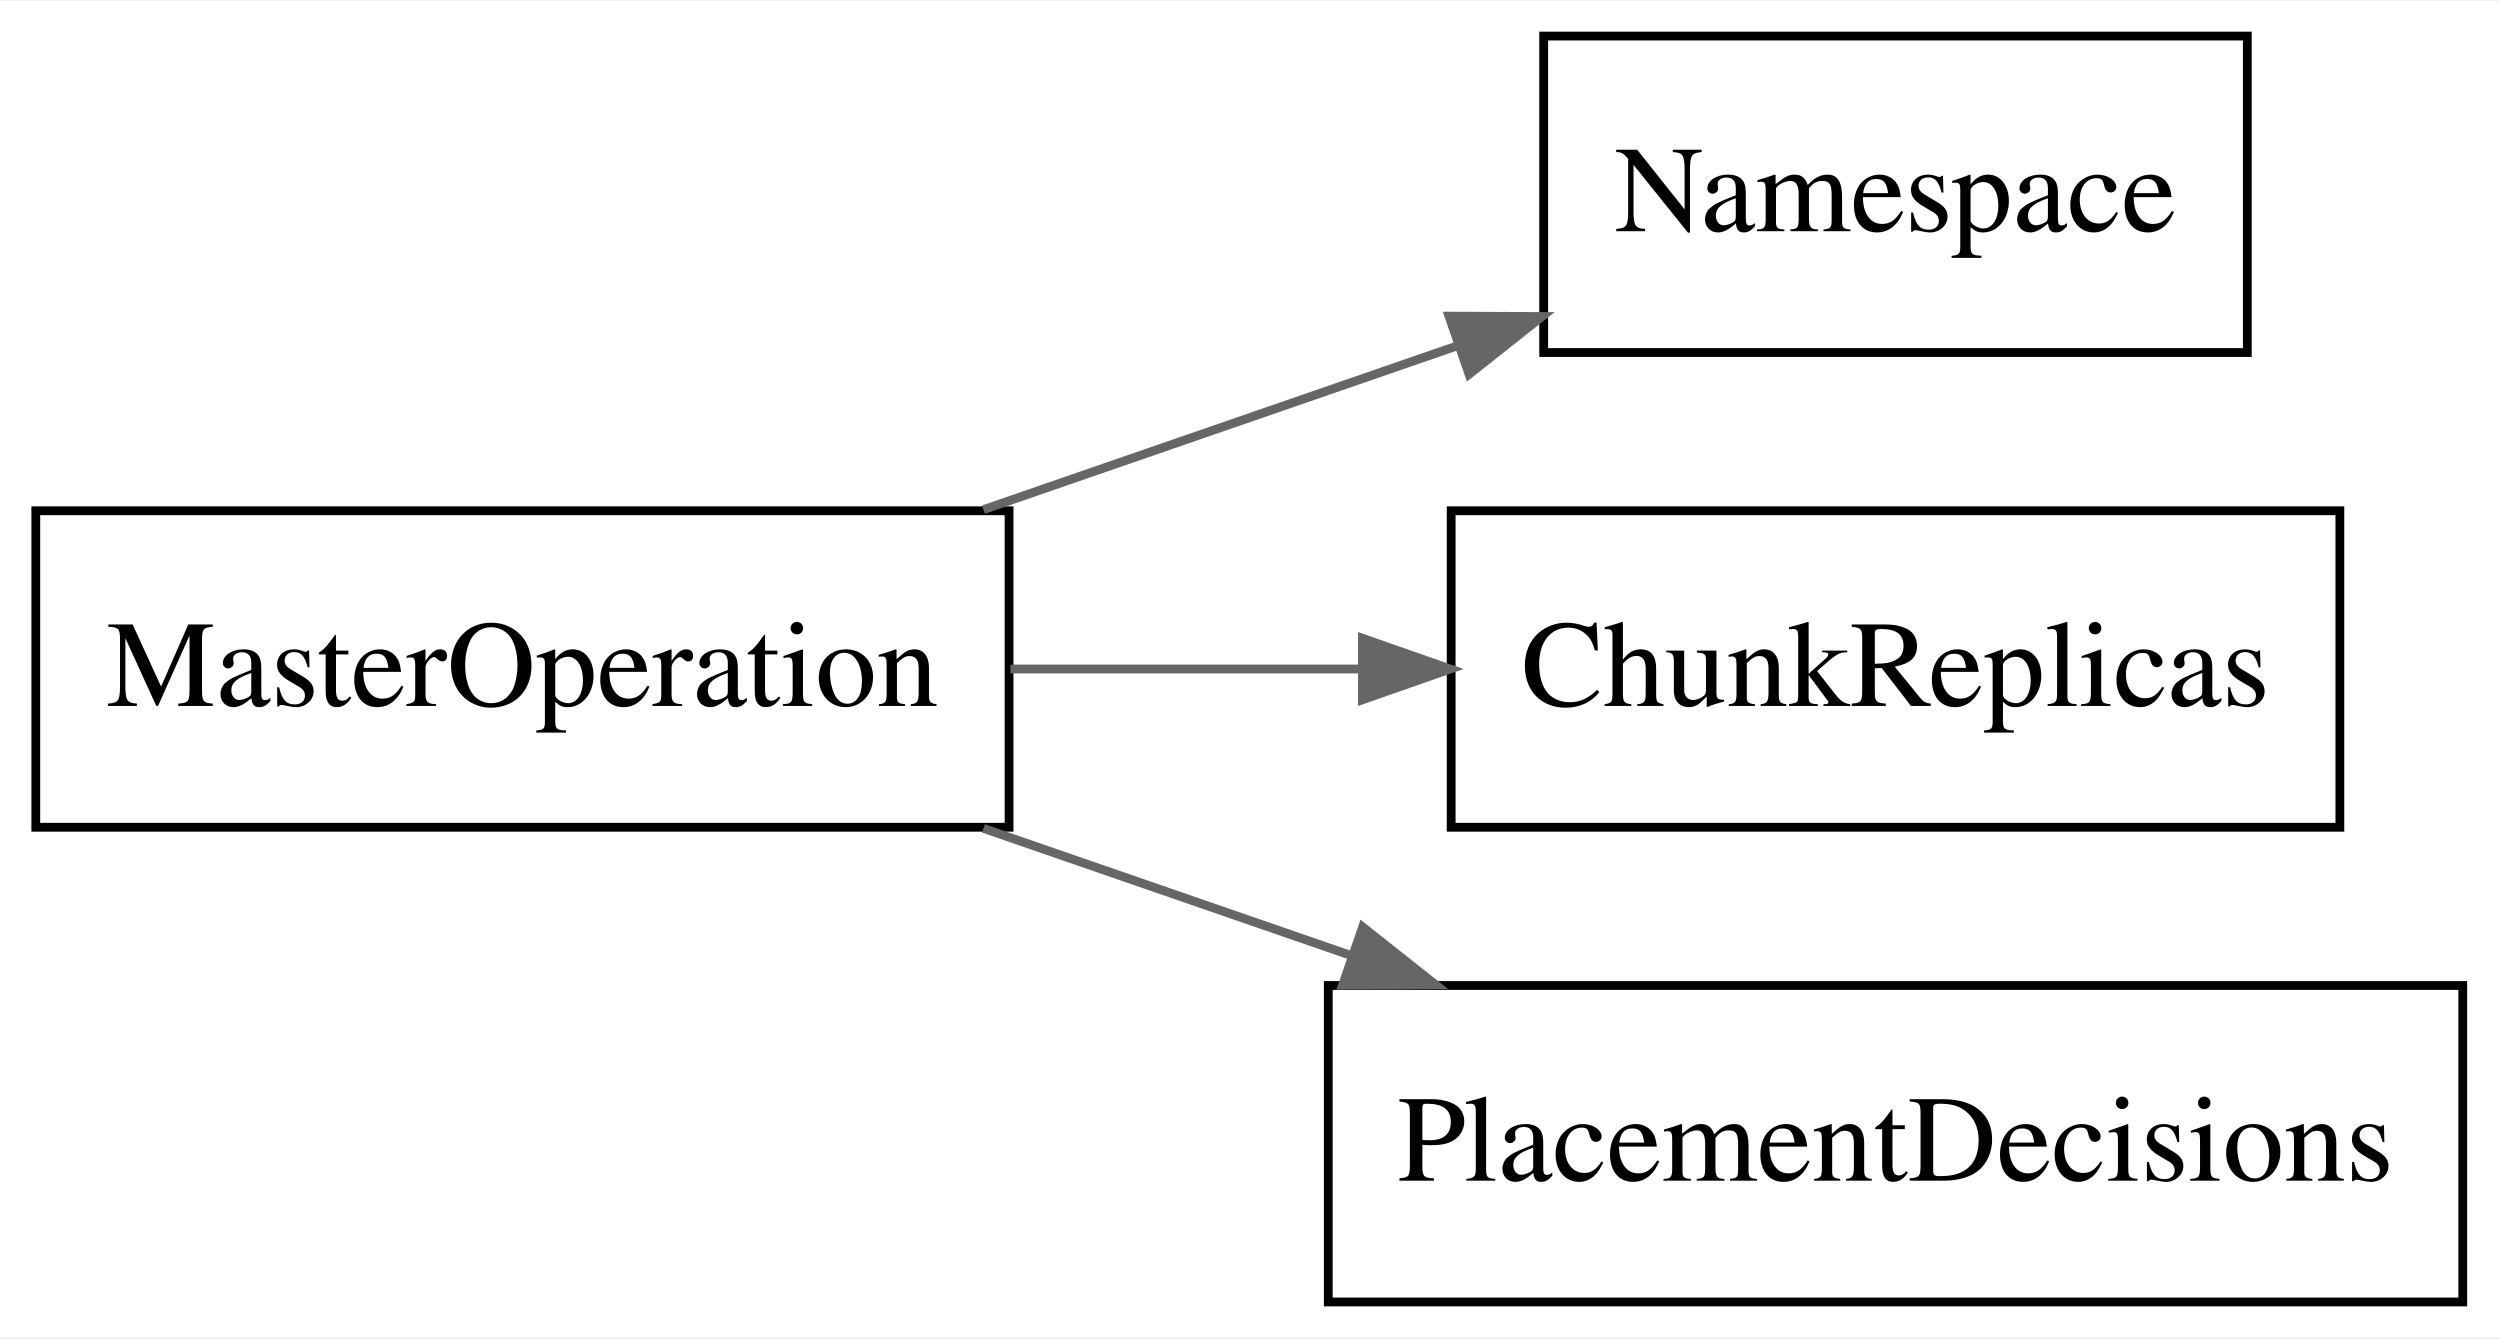
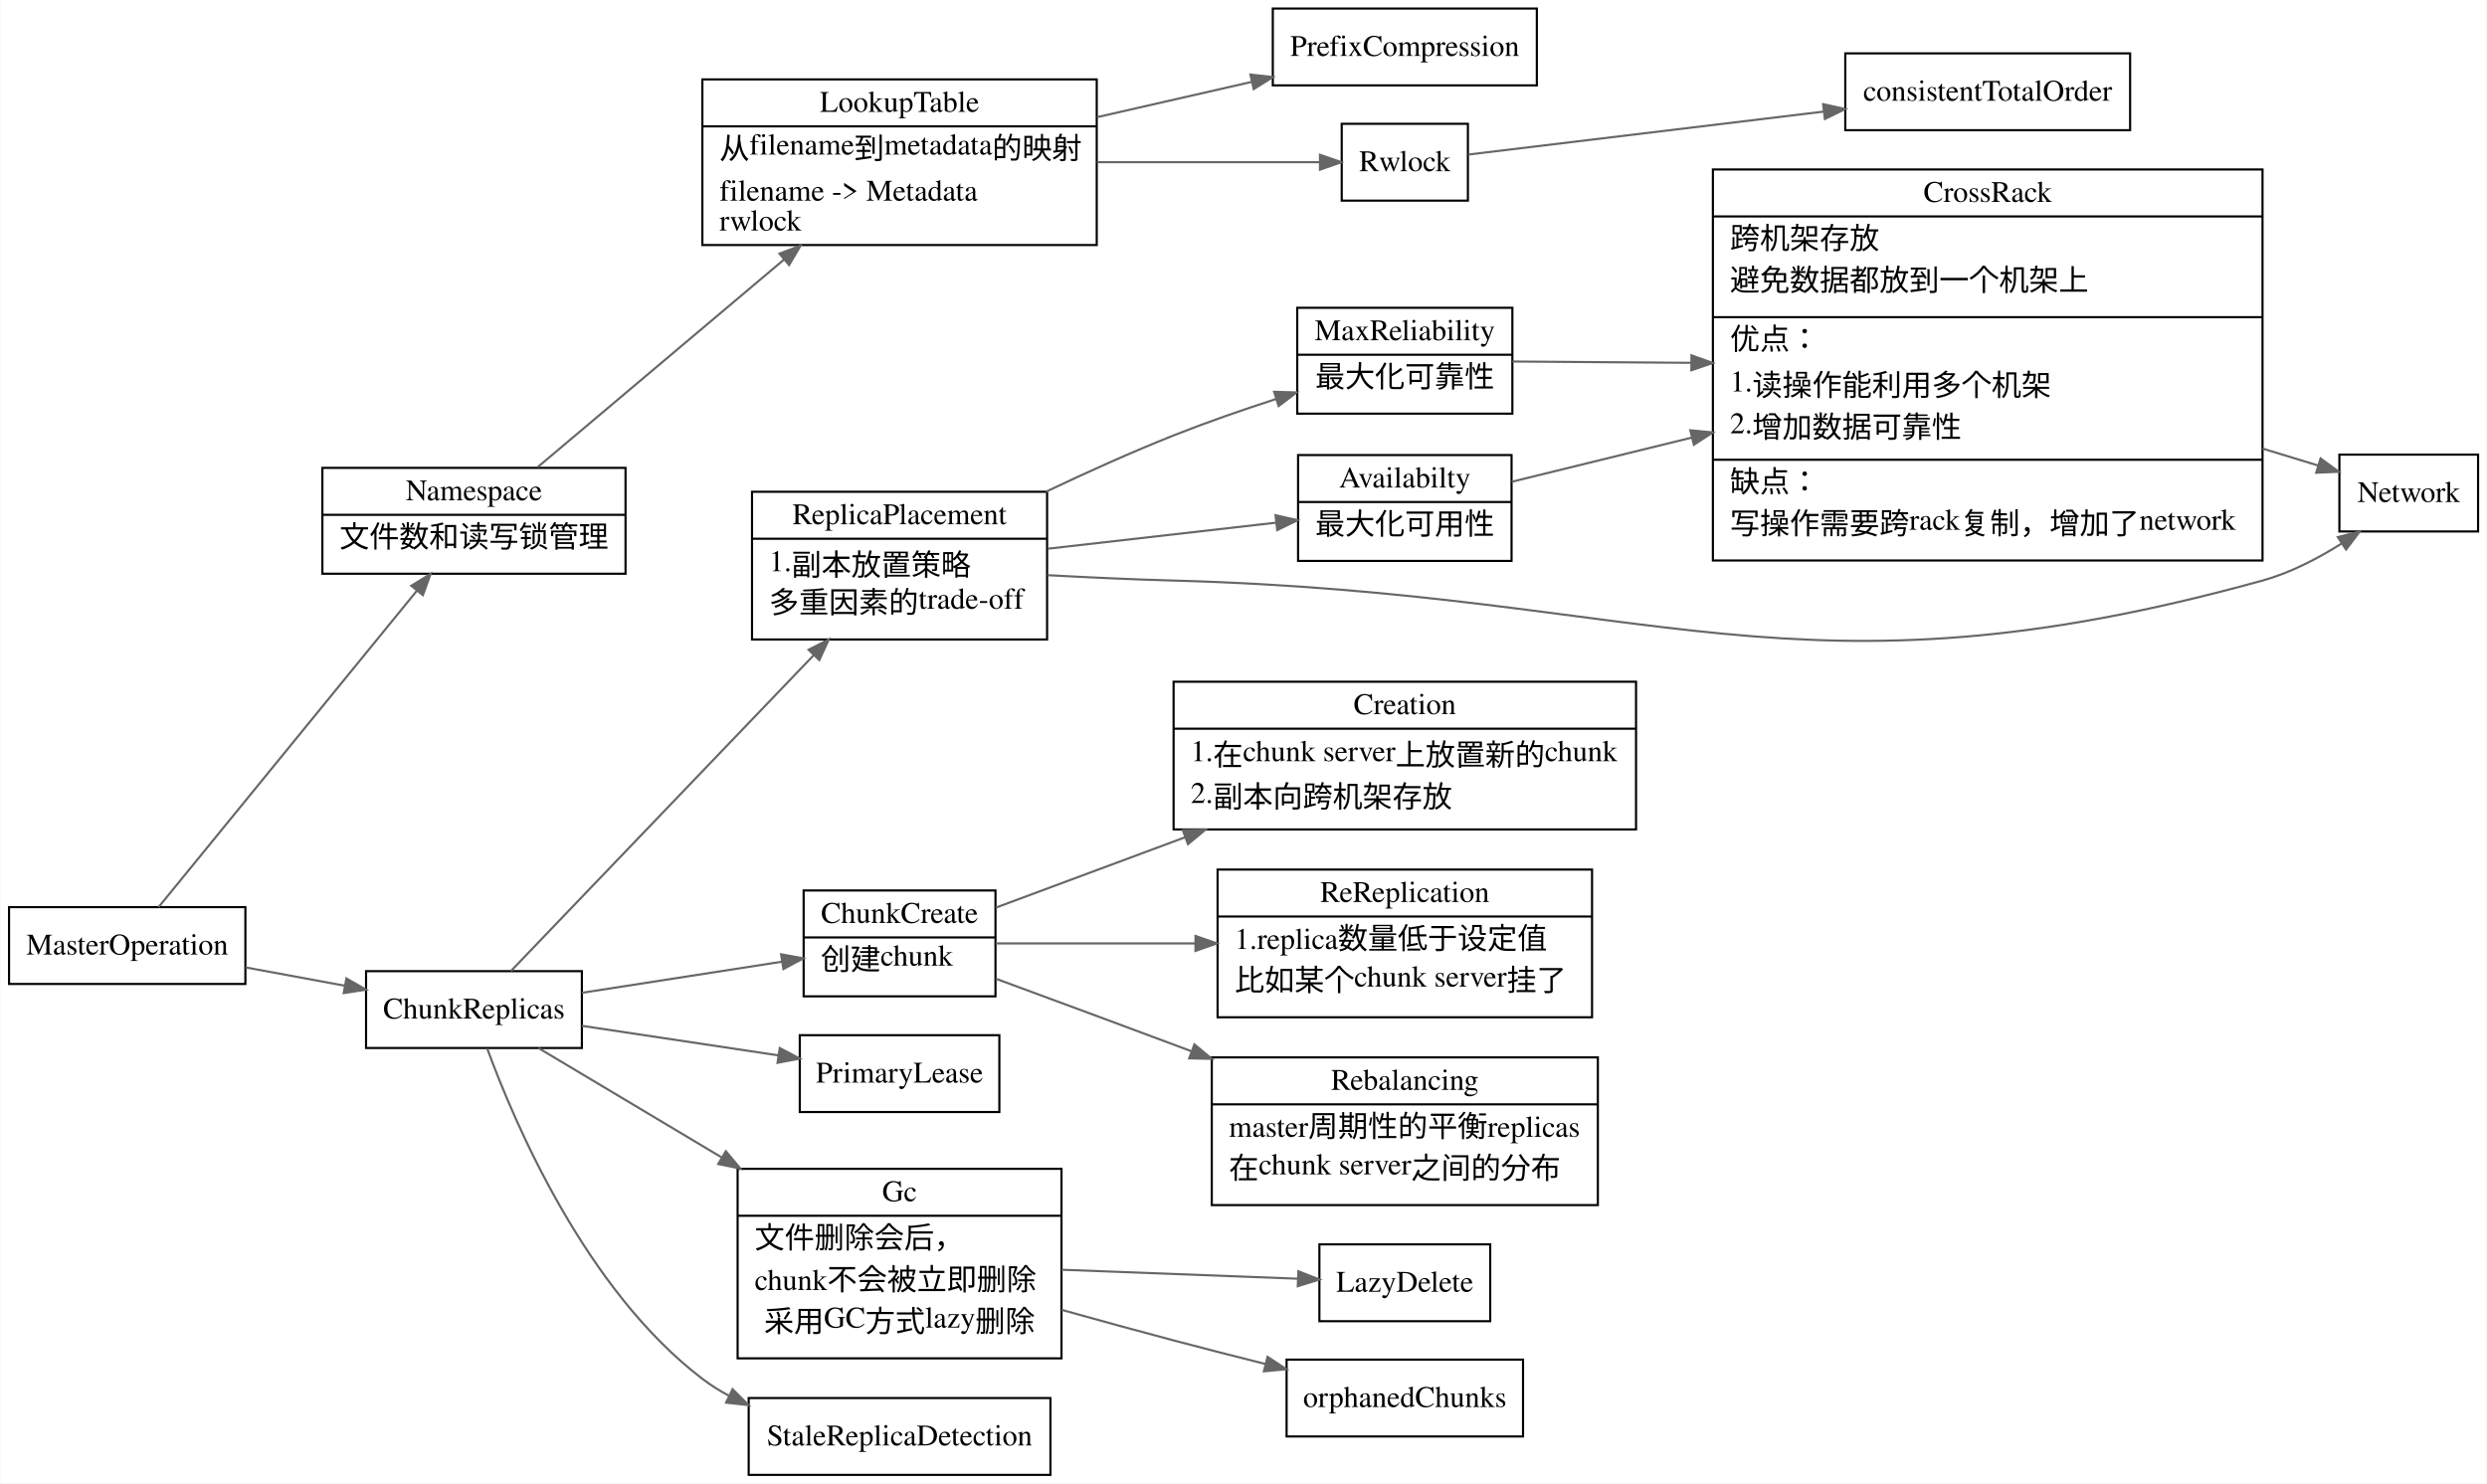
- <svg xmlns="http://www.w3.org/2000/svg" width="284pt" height="152pt" viewBox="0.00 0.00 284.38 152.00">
-   <g id="graph0" class="graph" transform="scale(1 1) rotate(0) translate(4 148)">
-     <polygon fill="#ffffff" stroke="transparent" points="-4,4 -4,-148 280.38,-148 280.38,4 -4,4" />
+ <svg xmlns="http://www.w3.org/2000/svg" width="1165pt" height="695pt" viewBox="0.00 0.00 1164.67 695.00">
+   <g id="graph0" class="graph" transform="scale(1 1) rotate(0) translate(4 691)">
+     <polygon fill="#ffffff" stroke="transparent" points="-4,4 -4,-691 1160.667,-691 1160.667,4 -4,4" />
    <g id="node1" class="node">
-       <polygon fill="none" stroke="#000000" points="110.783,-90 .072,-90 .072,-54 110.783,-54 110.783,-90" />
-       <text text-anchor="middle" x="55.428" y="-67.8" font-family="Times,serif" font-size="14.00" fill="#000000">MasterOperation</text>
+       <polygon fill="none" stroke="#000000" points="110.783,-266 .072,-266 .072,-230 110.783,-230 110.783,-266" />
+       <text text-anchor="middle" x="55.428" y="-243.8" font-family="Times,serif" font-size="14.00" fill="#000000">MasterOperation</text>
    </g>
    <g id="node2" class="node">
-       <polygon fill="none" stroke="#000000" points="251.637,-144 171.599,-144 171.599,-108 251.637,-108 251.637,-144" />
-       <text text-anchor="middle" x="211.618" y="-121.8" font-family="Times,serif" font-size="14.00" fill="#000000">Namespace</text>
+       <polygon fill="none" stroke="#000000" points="146.856,-422.2 146.856,-471.8 288.856,-471.8 288.856,-422.2 146.856,-422.2" />
+       <text text-anchor="middle" x="217.856" y="-456.6" font-family="Times,serif" font-size="14.00" fill="#000000">Namespace</text>
+       <polyline fill="none" stroke="#000000" points="146.856,-449.8 288.856,-449.8 " />
+       <text text-anchor="middle" x="217.856" y="-434.6" font-family="Times,serif" font-size="14.00" fill="#000000">文件数和读写锁管理</text>
    </g>
    <g id="edge1" class="edge">
-       <path fill="none" stroke="#666666" d="M107.871,-90.131C125.207,-96.125 144.439,-102.774 161.589,-108.703" />
-       <polygon fill="#666666" stroke="#666666" points="160.821,-112.141 171.416,-112.101 163.108,-105.525 160.821,-112.141" />
+       <path fill="none" stroke="#666666" d="M70.129,-266.011C97.493,-299.537 156.598,-371.95 191.178,-414.316" />
+       <polygon fill="#666666" stroke="#666666" points="188.509,-416.581 197.544,-422.115 193.932,-412.155 188.509,-416.581" />
    </g>
    <g id="node3" class="node">
-       <polygon fill="none" stroke="#000000" points="262.164,-90 161.072,-90 161.072,-54 262.164,-54 262.164,-90" />
-       <text text-anchor="middle" x="211.618" y="-67.8" font-family="Times,serif" font-size="14.00" fill="#000000">ChunkReplicas</text>
+       <polygon fill="none" stroke="#000000" points="268.401,-236 167.31,-236 167.31,-200 268.401,-200 268.401,-236" />
+       <text text-anchor="middle" x="217.856" y="-213.8" font-family="Times,serif" font-size="14.00" fill="#000000">ChunkReplicas</text>
    </g>
    <g id="edge2" class="edge">
-       <path fill="none" stroke="#666666" d="M110.934,-72C123.803,-72 137.567,-72 150.656,-72" />
-       <polygon fill="#666666" stroke="#666666" points="150.978,-75.5 160.978,-72 150.978,-68.5 150.978,-75.5" />
+       <path fill="none" stroke="#666666" d="M110.872,-237.76C125.874,-234.989 142.185,-231.976 157.446,-229.157" />
+       <polygon fill="#666666" stroke="#666666" points="158.1,-232.596 167.298,-227.338 156.829,-225.712 158.1,-232.596" />
    </g>
    <g id="node4" class="node">
-       <polygon fill="none" stroke="#000000" points="276.143,-36 147.092,-36 147.092,0 276.143,0 276.143,-36" />
-       <text text-anchor="middle" x="211.618" y="-13.8" font-family="Times,serif" font-size="14.00" fill="#000000">PlacementDecisions</text>
+       <polygon fill="none" stroke="#000000" points="324.856,-576.2 324.856,-653.8 509.587,-653.8 509.587,-576.2 324.856,-576.2" />
+       <text text-anchor="middle" x="417.221" y="-638.6" font-family="Times,serif" font-size="14.00" fill="#000000">LookupTable</text>
+       <polyline fill="none" stroke="#000000" points="324.856,-631.8 509.587,-631.8 " />
+       <text text-anchor="start" x="332.856" y="-616.6" font-family="Times,serif" font-size="14.00" fill="#000000">从filename到metadata的映射</text>
+       <text text-anchor="start" x="332.856" y="-597" font-family="Times,serif" font-size="14.00" fill="#000000"> filename -&gt; Metadata</text>
+       <text text-anchor="start" x="332.856" y="-583" font-family="Times,serif" font-size="14.00" fill="#000000"> rwlock</text>
    </g>
    <g id="edge3" class="edge">
-       <path fill="none" stroke="#666666" d="M107.871,-53.869C121.336,-49.213 135.946,-44.162 149.835,-39.36" />
-       <polygon fill="#666666" stroke="#666666" points="151.005,-42.659 159.313,-36.084 148.718,-36.043 151.005,-42.659" />
+       <path fill="none" stroke="#666666" d="M247.702,-472.151C278.126,-497.788 325.991,-538.123 363.112,-569.404" />
+       <polygon fill="#666666" stroke="#666666" points="360.958,-572.165 370.86,-575.933 365.468,-566.812 360.958,-572.165" />
+     </g>
+     <g id="node8" class="node">
+       <polygon fill="none" stroke="#000000" points="348.111,-391.4 348.111,-460.6 486.331,-460.6 486.331,-391.4 348.111,-391.4" />
+       <text text-anchor="middle" x="417.221" y="-445.4" font-family="Times,serif" font-size="14.00" fill="#000000">ReplicaPlacement</text>
+       <polyline fill="none" stroke="#000000" points="348.111,-438.6 486.331,-438.6 " />
+       <text text-anchor="start" x="356.111" y="-423.4" font-family="Times,serif" font-size="14.00" fill="#000000">1.副本放置策略</text>
+       <text text-anchor="start" x="356.111" y="-403.8" font-family="Times,serif" font-size="14.00" fill="#000000"> 多重因素的trade-off</text>
+     </g>
+     <g id="edge7" class="edge">
+       <path fill="none" stroke="#666666" d="M235.199,-236.095C266.608,-268.864 333.664,-338.824 377.031,-384.069" />
+       <polygon fill="#666666" stroke="#666666" points="374.596,-386.587 384.043,-391.385 379.65,-381.744 374.596,-386.587" />
+     </g>
+     <g id="node9" class="node">
+       <polygon fill="none" stroke="#000000" points="372.287,-224.2 372.287,-273.8 462.156,-273.8 462.156,-224.2 372.287,-224.2" />
+       <text text-anchor="middle" x="417.221" y="-258.6" font-family="Times,serif" font-size="14.00" fill="#000000">ChunkCreate</text>
+       <polyline fill="none" stroke="#000000" points="372.287,-251.8 462.156,-251.8 " />
+       <text text-anchor="start" x="380.287" y="-236.6" font-family="Times,serif" font-size="14.00" fill="#000000">创建chunk</text>
+     </g>
+     <g id="edge8" class="edge">
+       <path fill="none" stroke="#666666" d="M268.422,-225.863C297.006,-230.307 332.774,-235.869 362.078,-240.426" />
+       <polygon fill="#666666" stroke="#666666" points="361.732,-243.914 372.151,-241.992 362.807,-236.997 361.732,-243.914" />
+     </g>
+     <g id="node10" class="node">
+       <polygon fill="none" stroke="#000000" points="463.967,-206 370.476,-206 370.476,-170 463.967,-170 463.967,-206" />
+       <text text-anchor="middle" x="417.221" y="-183.8" font-family="Times,serif" font-size="14.00" fill="#000000">PrimaryLease</text>
+     </g>
+     <g id="edge9" class="edge">
+       <path fill="none" stroke="#666666" d="M268.422,-210.391C296.49,-206.167 331.485,-200.901 360.485,-196.538" />
+       <polygon fill="#666666" stroke="#666666" points="361.103,-199.984 370.471,-195.035 360.061,-193.062 361.103,-199.984" />
+     </g>
+     <g id="node11" class="node">
+       <polygon fill="none" stroke="#000000" points="341.364,-54.6 341.364,-143.4 493.078,-143.4 493.078,-54.6 341.364,-54.6" />
+       <text text-anchor="middle" x="417.221" y="-128.2" font-family="Times,serif" font-size="14.00" fill="#000000">Gc</text>
+       <polyline fill="none" stroke="#000000" points="341.364,-121.4 493.078,-121.4 " />
+       <text text-anchor="start" x="349.364" y="-106.2" font-family="Times,serif" font-size="14.00" fill="#000000">文件删除会后，</text>
+       <text text-anchor="start" x="349.364" y="-86.6" font-family="Times,serif" font-size="14.00" fill="#000000"> chunk不会被立即删除</text>
+       <text text-anchor="middle" x="417.221" y="-67" font-family="Times,serif" font-size="14.00" fill="#000000"> 采用GC方式lazy删除</text>
+     </g>
+     <g id="edge10" class="edge">
+       <path fill="none" stroke="#666666" d="M248.135,-199.927C270.938,-186.316 303.36,-166.963 333.723,-148.839" />
+       <polygon fill="#666666" stroke="#666666" points="335.851,-151.645 342.644,-143.515 332.263,-145.635 335.851,-151.645" />
+     </g>
+     <g id="node12" class="node">
+       <polygon fill="none" stroke="#000000" points="487.894,-36 346.548,-36 346.548,0 487.894,0 487.894,-36" />
+       <text text-anchor="middle" x="417.221" y="-13.8" font-family="Times,serif" font-size="14.00" fill="#000000">StaleReplicaDetection</text>
+     </g>
+     <g id="edge11" class="edge">
+       <path fill="none" stroke="#666666" d="M224.051,-199.775C237.002,-164.451 270.341,-86.497 324.856,-45 328.723,-42.056 332.904,-39.432 337.279,-37.094" />
+       <polygon fill="#666666" stroke="#666666" points="338.98,-40.16 346.489,-32.685 335.957,-33.846 338.98,-40.16" />
+     </g>
+     <g id="node5" class="node">
+       <polygon fill="none" stroke="#000000" points="715.739,-687 592.062,-687 592.062,-651 715.739,-651 715.739,-687" />
+       <text text-anchor="middle" x="653.901" y="-664.8" font-family="Times,serif" font-size="14.00" fill="#000000">PrefixCompression</text>
+     </g>
+     <g id="edge4" class="edge">
+       <path fill="none" stroke="#666666" d="M509.745,-636.11C533.801,-641.598 559.353,-647.428 582.158,-652.631" />
+       <polygon fill="#666666" stroke="#666666" points="581.559,-656.085 592.087,-654.897 583.116,-649.26 581.559,-656.085" />
+     </g>
+     <g id="node6" class="node">
+       <polygon fill="none" stroke="#000000" points="683.454,-633 624.347,-633 624.347,-597 683.454,-597 683.454,-633" />
+       <text text-anchor="middle" x="653.901" y="-610.8" font-family="Times,serif" font-size="14.00" fill="#000000">Rwlock</text>
+     </g>
+     <g id="edge5" class="edge">
+       <path fill="none" stroke="#666666" d="M509.745,-615C545.843,-615 585.312,-615 613.809,-615" />
+       <polygon fill="#666666" stroke="#666666" points="614.164,-618.5 624.164,-615 614.164,-611.5 614.164,-618.5" />
+     </g>
+     <g id="node7" class="node">
+       <polygon fill="none" stroke="#000000" points="993.657,-666 860.239,-666 860.239,-630 993.657,-630 993.657,-666" />
+       <text text-anchor="middle" x="926.948" y="-643.8" font-family="Times,serif" font-size="14.00" fill="#000000">consistentTotalOrder</text>
+     </g>
+     <g id="edge6" class="edge">
+       <path fill="none" stroke="#666666" d="M683.641,-618.594C723.263,-623.383 794.786,-632.027 850.068,-638.708" />
+       <polygon fill="#666666" stroke="#666666" points="849.843,-642.207 860.191,-639.932 850.683,-635.257 849.843,-642.207" />
+     </g>
+     <g id="node13" class="node">
+       <polygon fill="none" stroke="#000000" points="603.518,-497.2 603.518,-546.8 704.284,-546.8 704.284,-497.2 603.518,-497.2" />
+       <text text-anchor="middle" x="653.901" y="-531.6" font-family="Times,serif" font-size="14.00" fill="#000000">MaxReliability</text>
+       <polyline fill="none" stroke="#000000" points="603.518,-524.8 704.284,-524.8 " />
+       <text text-anchor="middle" x="653.901" y="-509.6" font-family="Times,serif" font-size="14.00" fill="#000000">最大化可靠性</text>
+     </g>
+     <g id="edge12" class="edge">
+       <path fill="none" stroke="#666666" d="M485.771,-460.611C504.908,-469.713 525.866,-479.167 545.587,-487 560.948,-493.101 577.834,-498.952 593.609,-504.065" />
+       <polygon fill="#666666" stroke="#666666" points="592.672,-507.44 603.263,-507.148 594.802,-500.771 592.672,-507.44" />
+     </g>
+     <g id="node14" class="node">
+       <polygon fill="none" stroke="#000000" points="603.901,-428.2 603.901,-477.8 703.901,-477.8 703.901,-428.2 603.901,-428.2" />
+       <text text-anchor="middle" x="653.901" y="-462.6" font-family="Times,serif" font-size="14.00" fill="#000000">Availabilty</text>
+       <polyline fill="none" stroke="#000000" points="603.901,-455.8 703.901,-455.8 " />
+       <text text-anchor="middle" x="653.901" y="-440.6" font-family="Times,serif" font-size="14.00" fill="#000000">最大化可用性</text>
+     </g>
+     <g id="edge13" class="edge">
+       <path fill="none" stroke="#666666" d="M486.634,-433.918C520.481,-437.78 560.809,-442.38 593.386,-446.097" />
+       <polygon fill="#666666" stroke="#666666" points="593.34,-449.614 603.673,-447.27 594.134,-442.659 593.34,-449.614" />
+     </g>
+     <g id="node15" class="node">
+       <polygon fill="none" stroke="#000000" points="1156.66,-478 1091.688,-478 1091.688,-442 1156.66,-442 1156.66,-478" />
+       <text text-anchor="middle" x="1124.174" y="-455.8" font-family="Times,serif" font-size="14.00" fill="#000000">Network</text>
+     </g>
+     <g id="edge14" class="edge">
+       <path fill="none" stroke="#666666" d="M486.477,-421.531C505.618,-420.484 526.4,-419.523 545.587,-419 772.211,-412.825 837.167,-358.596 1055.681,-419 1068.645,-422.584 1081.624,-429.343 1092.743,-436.355" />
+       <polygon fill="#666666" stroke="#666666" points="1090.957,-439.37 1101.226,-441.977 1094.824,-433.535 1090.957,-439.37" />
+     </g>
+     <g id="node17" class="node">
+       <polygon fill="none" stroke="#000000" points="545.587,-302.4 545.587,-371.6 762.215,-371.6 762.215,-302.4 545.587,-302.4" />
+       <text text-anchor="middle" x="653.901" y="-356.4" font-family="Times,serif" font-size="14.00" fill="#000000">Creation</text>
+       <polyline fill="none" stroke="#000000" points="545.587,-349.6 762.215,-349.6 " />
+       <text text-anchor="start" x="553.587" y="-334.4" font-family="Times,serif" font-size="14.00" fill="#000000">1.在chunk server上放置新的chunk</text>
+       <text text-anchor="start" x="553.587" y="-314.8" font-family="Times,serif" font-size="14.00" fill="#000000"> 2.副本向跨机架存放</text>
+     </g>
+     <g id="edge18" class="edge">
+       <path fill="none" stroke="#666666" d="M462.296,-265.759C487.456,-275.114 519.902,-287.178 550.915,-298.709" />
+       <polygon fill="#666666" stroke="#666666" points="549.892,-302.062 560.485,-302.267 552.332,-295.501 549.892,-302.062" />
+     </g>
+     <g id="node18" class="node">
+       <polygon fill="none" stroke="#000000" points="566.194,-214.4 566.194,-283.6 741.608,-283.6 741.608,-214.4 566.194,-214.4" />
+       <text text-anchor="middle" x="653.901" y="-268.4" font-family="Times,serif" font-size="14.00" fill="#000000">ReReplication</text>
+       <polyline fill="none" stroke="#000000" points="566.194,-261.6 741.608,-261.6 " />
+       <text text-anchor="start" x="574.194" y="-246.4" font-family="Times,serif" font-size="14.00" fill="#000000">1.replica数量低于设定值</text>
+       <text text-anchor="start" x="574.194" y="-226.8" font-family="Times,serif" font-size="14.00" fill="#000000"> 比如某个chunk server挂了</text>
+     </g>
+     <g id="edge19" class="edge">
+       <path fill="none" stroke="#666666" d="M462.296,-249C488.793,-249 523.37,-249 555.846,-249" />
+       <polygon fill="#666666" stroke="#666666" points="555.846,-252.5 565.846,-249 555.846,-245.5 555.846,-252.5" />
+     </g>
+     <g id="node19" class="node">
+       <polygon fill="none" stroke="#000000" points="563.477,-126.4 563.477,-195.6 744.325,-195.6 744.325,-126.4 563.477,-126.4" />
+       <text text-anchor="middle" x="653.901" y="-180.4" font-family="Times,serif" font-size="14.00" fill="#000000">Rebalancing</text>
+       <polyline fill="none" stroke="#000000" points="563.477,-173.6 744.325,-173.6 " />
+       <text text-anchor="start" x="571.477" y="-158.4" font-family="Times,serif" font-size="14.00" fill="#000000">master周期性的平衡replicas</text>
+       <text text-anchor="start" x="571.477" y="-138.8" font-family="Times,serif" font-size="14.00" fill="#000000"> 在chunk server之间的分布</text>
+     </g>
+     <g id="edge20" class="edge">
+       <path fill="none" stroke="#666666" d="M462.339,-232.447C477.374,-226.916 494.208,-220.708 509.587,-215 523.885,-209.693 538.972,-204.072 553.788,-198.54" />
+       <polygon fill="#666666" stroke="#666666" points="555.331,-201.699 563.474,-194.921 552.881,-195.142 555.331,-201.699" />
+     </g>
+     <g id="node20" class="node">
+       <polygon fill="none" stroke="#000000" points="693.913,-108 613.889,-108 613.889,-72 693.913,-72 693.913,-108" />
+       <text text-anchor="middle" x="653.901" y="-85.8" font-family="Times,serif" font-size="14.00" fill="#000000">LazyDelete</text>
+     </g>
+     <g id="edge21" class="edge">
+       <path fill="none" stroke="#666666" d="M493.085,-96.115C529.321,-94.737 571.683,-93.126 603.83,-91.904" />
+       <polygon fill="#666666" stroke="#666666" points="604.028,-95.399 613.888,-91.522 603.762,-88.404 604.028,-95.399" />
+     </g>
+     <g id="node21" class="node">
+       <polygon fill="none" stroke="#000000" points="709.277,-54 598.525,-54 598.525,-18 709.277,-18 709.277,-54" />
+       <text text-anchor="middle" x="653.901" y="-31.8" font-family="Times,serif" font-size="14.00" fill="#000000">orphanedChunks</text>
+     </g>
+     <g id="edge22" class="edge">
+       <path fill="none" stroke="#666666" d="M493.144,-77.313C510.361,-72.505 528.582,-67.503 545.587,-63 559.515,-59.312 574.488,-55.489 588.724,-51.92" />
+       <polygon fill="#666666" stroke="#666666" points="589.586,-55.313 598.441,-49.495 587.891,-48.521 589.586,-55.313" />
+     </g>
+     <g id="node16" class="node">
+       <polygon fill="none" stroke="#000000" points="798.215,-428.4 798.215,-611.6 1055.681,-611.6 1055.681,-428.4 798.215,-428.4" />
+       <text text-anchor="middle" x="926.948" y="-596.4" font-family="Times,serif" font-size="14.00" fill="#000000">CrossRack</text>
+       <polyline fill="none" stroke="#000000" points="798.215,-589.6 1055.681,-589.6 " />
+       <text text-anchor="start" x="806.215" y="-574.4" font-family="Times,serif" font-size="14.00" fill="#000000">跨机架存放</text>
+       <text text-anchor="start" x="806.215" y="-554.8" font-family="Times,serif" font-size="14.00" fill="#000000"> 避免数据都放到一个机架上</text>
+       <polyline fill="none" stroke="#000000" points="798.215,-542.4 1055.681,-542.4 " />
+       <text text-anchor="start" x="806.215" y="-527.2" font-family="Times,serif" font-size="14.00" fill="#000000">优点：</text>
+       <text text-anchor="start" x="806.215" y="-507.6" font-family="Times,serif" font-size="14.00" fill="#000000"> 1.读操作能利用多个机架</text>
+       <text text-anchor="start" x="806.215" y="-488" font-family="Times,serif" font-size="14.00" fill="#000000"> 2.增加数据可靠性</text>
+       <polyline fill="none" stroke="#000000" points="798.215,-475.6 1055.681,-475.6 " />
+       <text text-anchor="start" x="806.215" y="-460.4" font-family="Times,serif" font-size="14.00" fill="#000000">缺点：</text>
+       <text text-anchor="start" x="806.215" y="-440.8" font-family="Times,serif" font-size="14.00" fill="#000000"> 写操作需要跨rack复制，增加了network</text>
+     </g>
+     <g id="edge16" class="edge">
+       <path fill="none" stroke="#666666" d="M704.3,-521.631C728.181,-521.456 758.005,-521.237 787.986,-521.018" />
+       <polygon fill="#666666" stroke="#666666" points="788.177,-524.517 798.151,-520.943 788.125,-517.517 788.177,-524.517" />
+     </g>
+     <g id="edge17" class="edge">
+       <path fill="none" stroke="#666666" d="M703.982,-465.289C728.015,-471.186 758.121,-478.573 788.361,-485.994" />
+       <polygon fill="#666666" stroke="#666666" points="787.63,-489.418 798.176,-488.402 789.298,-482.62 787.63,-489.418" />
+     </g>
+     <g id="edge15" class="edge">
+       <path fill="none" stroke="#666666" d="M1055.747,-480.817C1064.895,-478.034 1073.659,-475.368 1081.681,-472.927" />
+       <polygon fill="#666666" stroke="#666666" points="1082.869,-476.224 1091.418,-469.965 1080.832,-469.527 1082.869,-476.224" />
    </g>
  </g>
</svg>
